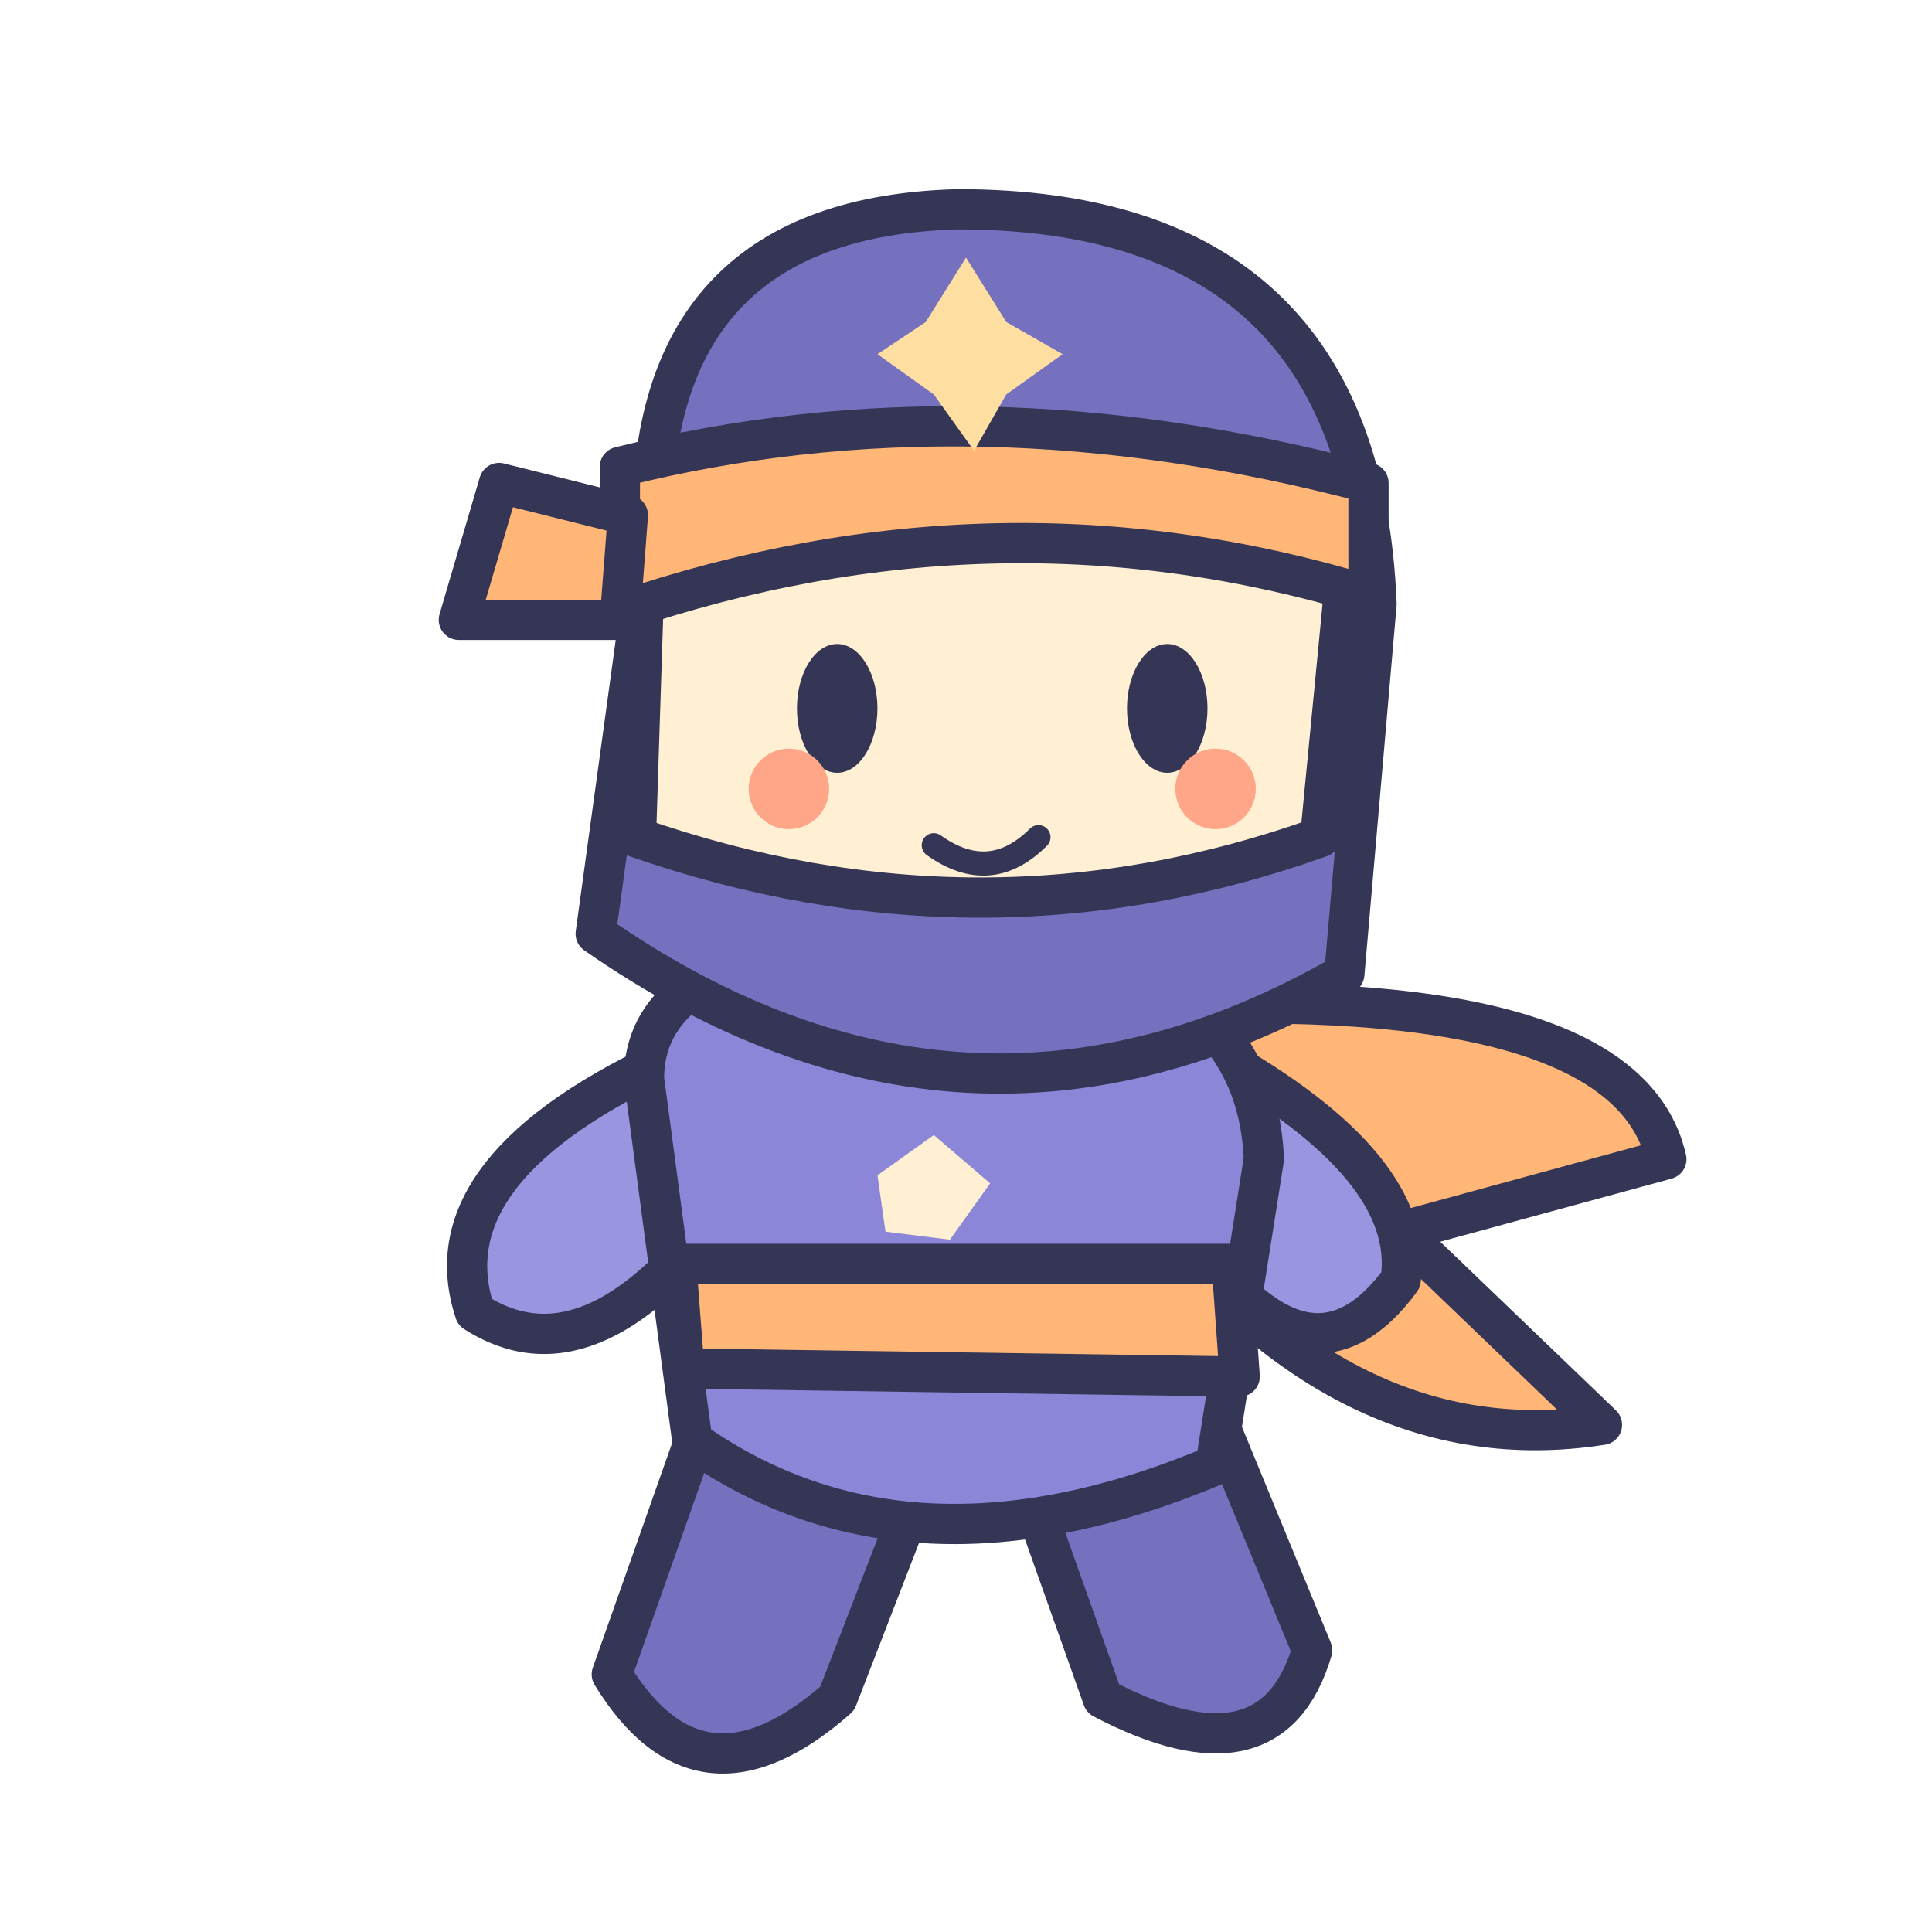
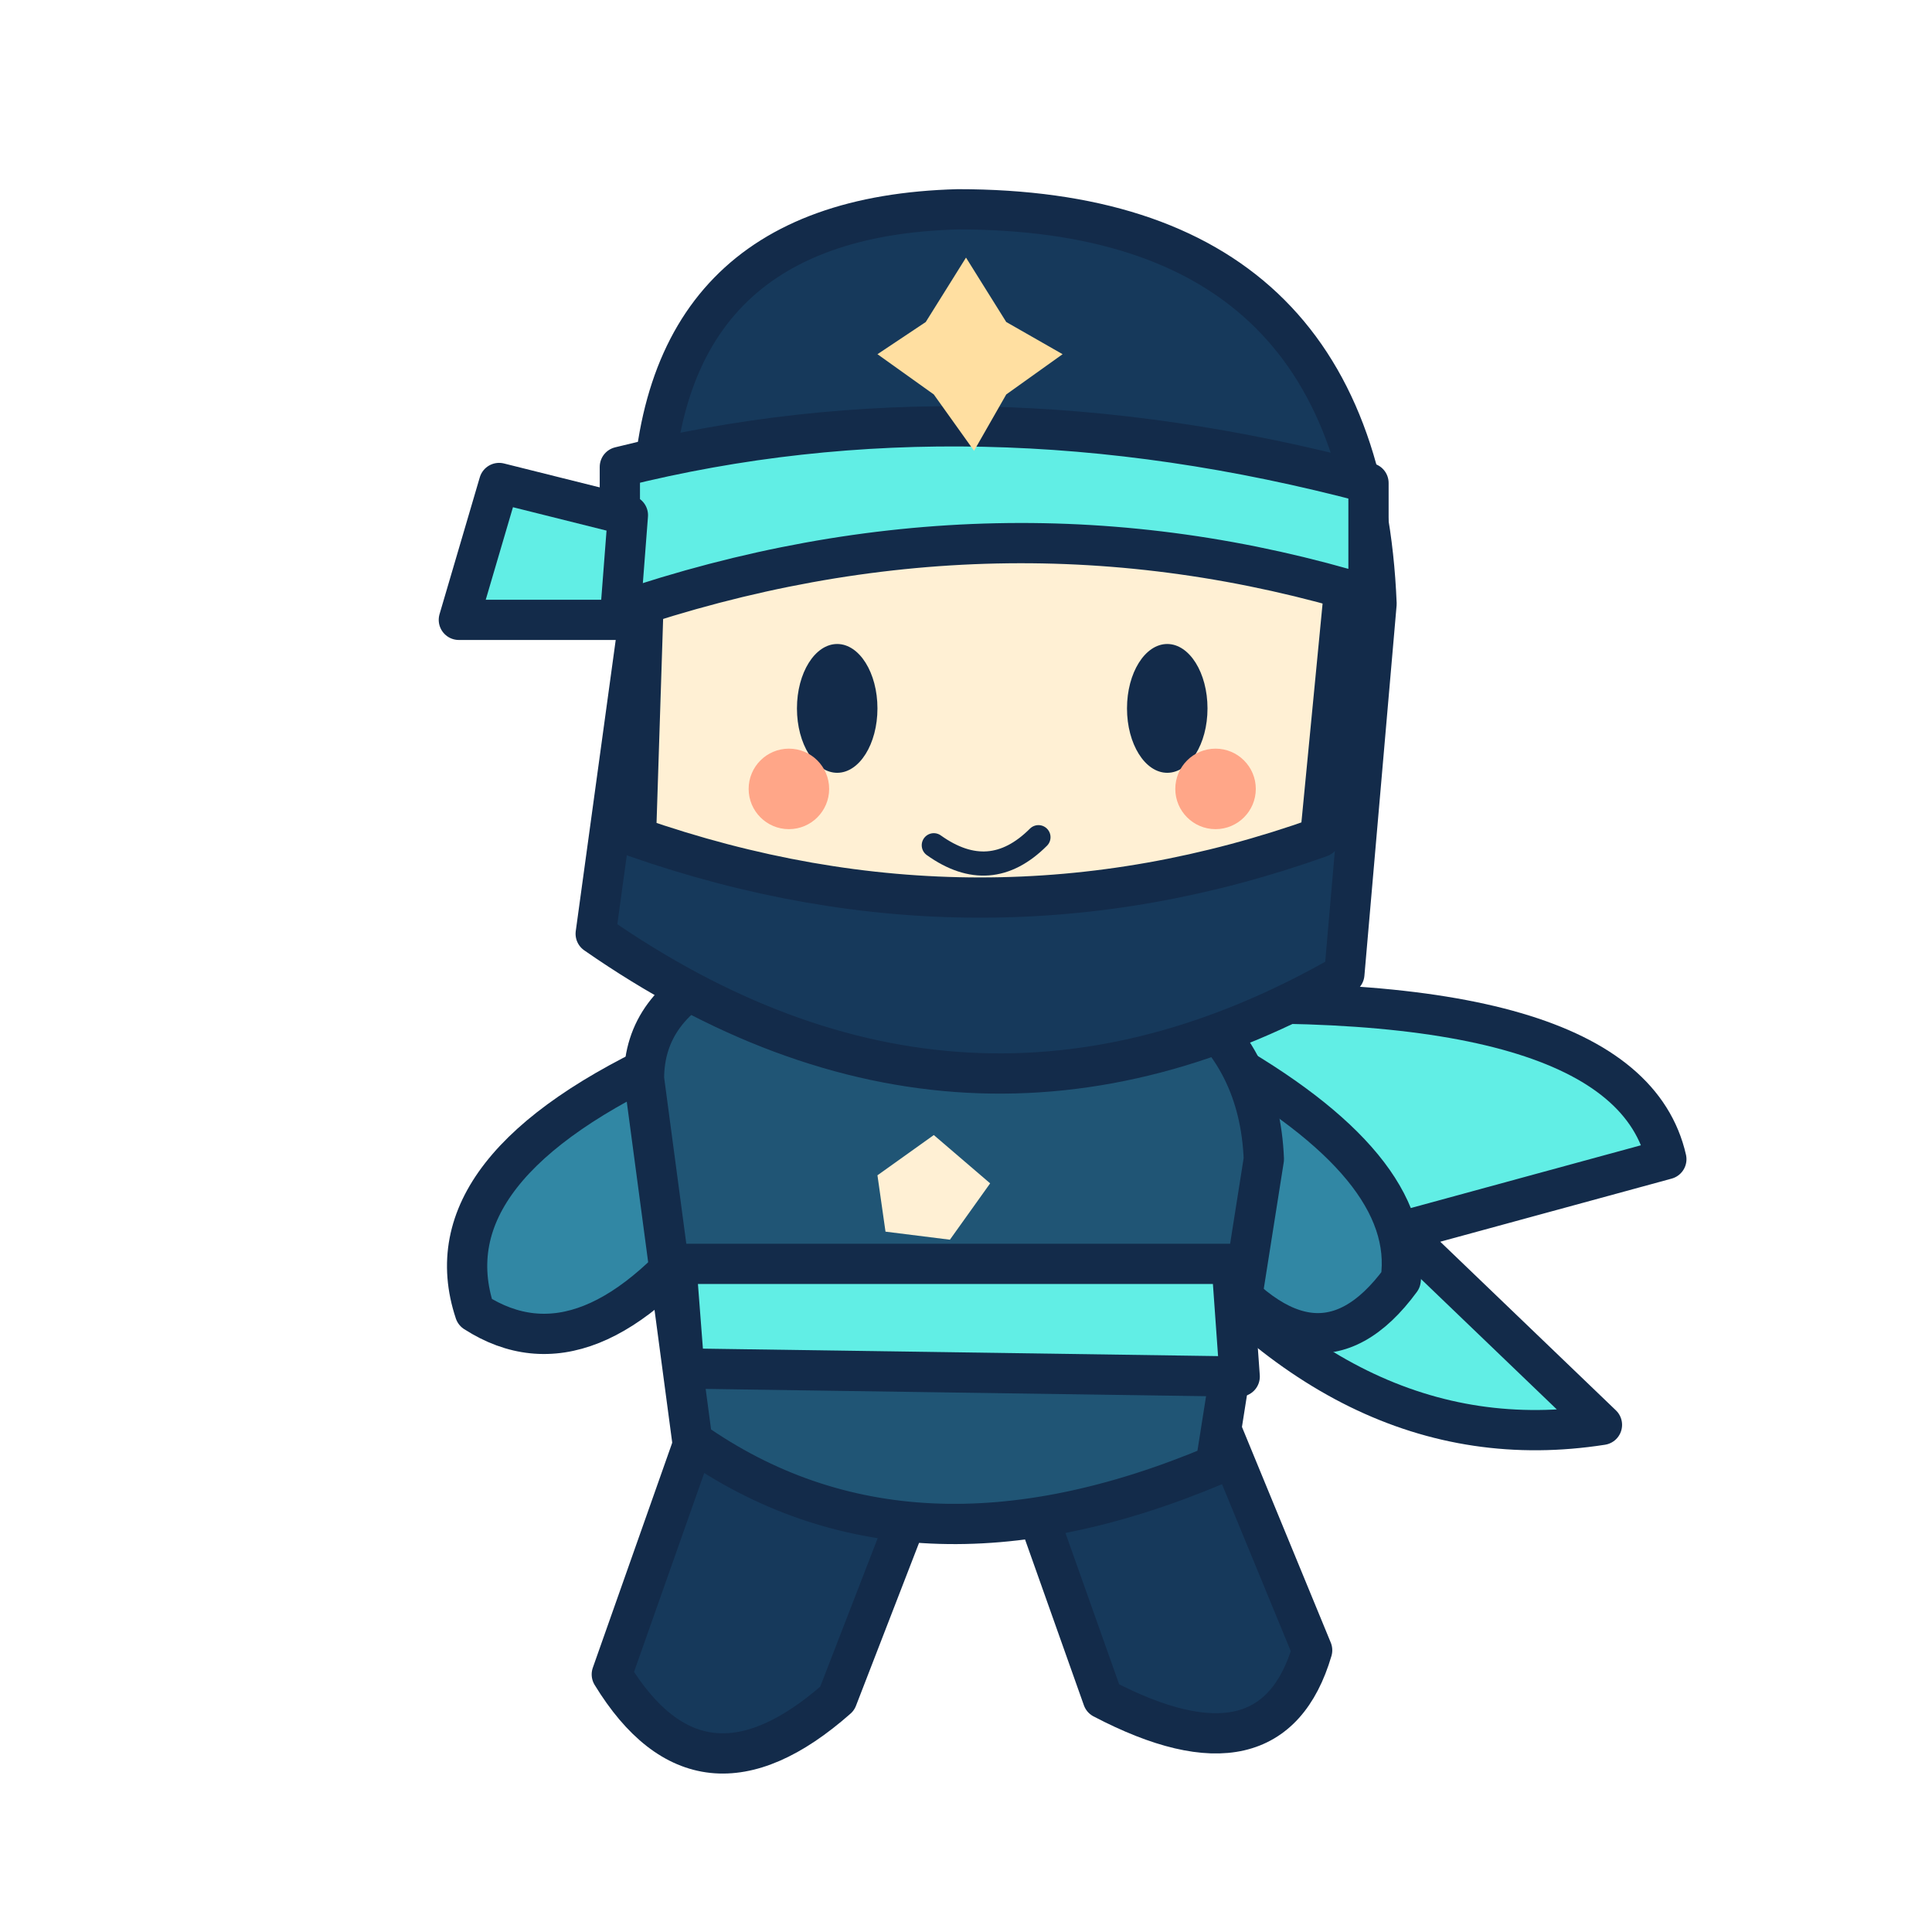
<svg xmlns="http://www.w3.org/2000/svg" viewBox="0 0 240 240">
  <style>@keyframes stride{from{transform:rotate(-24deg)}to{transform:rotate(24deg)}}.leg,.arm{transform-box:view-box;animation:stride .18s ease-in-out infinite alternate}.left-leg{transform-origin:100px 176px}.right-leg{transform-origin:139px 176px;animation-delay:-.18s}.left-arm{transform-origin:85px 137px;animation-delay:-.18s}.right-arm{transform-origin:153px 137px}@media(prefers-reduced-motion:reduce){.leg,.arm{animation:none}}</style>
-   <g stroke="#353656" stroke-width="5" stroke-linejoin="round">
-     <path d="M142 125Q202 122 207 144L174 153L199 177Q167 182 142 149" fill="#ffb677" />
-     <path class="leg left-leg" d="M88 174L76 208Q87 226 104 211L116 180" fill="#7571bf" />
-     <path class="leg right-leg" d="M126 180L137 211Q158 222 163 205L149 171" fill="#7571bf" />
-     <path class="arm left-arm" d="M84 131Q53 145 59 163Q73 172 89 151" fill="#9995e0" />
-     <path class="arm right-arm" d="M151 131Q176 145 174 159Q163 174 149 155" fill="#9995e0" />
-     <path d="M80 134Q80 116 120 116Q156 119 157 144L151 182Q113 198 86 179Z" fill="#8b86d7" />
-     <path d="M84 157L153 157L154 171L85 170Z" fill="#ffb677" />
-     <path d="M81 65Q81 27 119 26Q169 26 171 75L167 121Q120 148 74 116Z" fill="#7571bf" />
+   <g stroke="#132b4a" stroke-width="5" stroke-linejoin="round">
+     <path d="M142 125Q202 122 207 144L174 153L199 177Q167 182 142 149" fill="#61eee5" />
+     <path class="leg left-leg" d="M88 174L76 208Q87 226 104 211L116 180" fill="#16395b" />
+     <path class="leg right-leg" d="M126 180L137 211Q158 222 163 205L149 171" fill="#16395b" />
+     <path class="arm left-arm" d="M84 131Q53 145 59 163Q73 172 89 151" fill="#3187a4" />
+     <path class="arm right-arm" d="M151 131Q176 145 174 159Q163 174 149 155" fill="#3187a4" />
+     <path d="M80 134Q80 116 120 116Q156 119 157 144L151 182Q113 198 86 179Z" fill="#205575" />
+     <path d="M84 157L153 157L154 171L85 170Z" fill="#61eee5" />
+     <path d="M81 65Q81 27 119 26Q169 26 171 75L167 121Q120 148 74 116Z" fill="#16395b" />
    <path d="M80 73Q122 56 167 73L164 104Q122 119 79 104Z" fill="#fff0d4" />
-     <path d="M77 58Q121 47 170 60L170 74Q124 60 77 76Z" fill="#ffb677" />
-     <path d="M78 64L62 60L57 77L77 77Z" fill="#ffb677" />
+     <path d="M77 58Q121 47 170 60L170 74Q124 60 77 76Z" fill="#61eee5" />
+     <path d="M78 64L62 60L57 77L77 77Z" fill="#61eee5" />
  </g>
-   <ellipse cx="104" cy="88" rx="5" ry="8" fill="#353656" />
-   <ellipse cx="145" cy="88" rx="5" ry="8" fill="#353656" />
+   <ellipse cx="104" cy="88" rx="5" ry="8" fill="#132b4a" />
+   <ellipse cx="145" cy="88" rx="5" ry="8" fill="#132b4a" />
  <circle cx="98" cy="98" r="5" fill="#ffa688" />
  <circle cx="151" cy="98" r="5" fill="#ffa688" />
-   <path d="M116 105Q123 110 129 104" fill="none" stroke="#353656" stroke-width="3" stroke-linecap="round" />
+   <path d="M116 105Q123 110 129 104" fill="none" stroke="#132b4a" stroke-width="3" stroke-linecap="round" />
  <path d="M115 40L120 32L125 40L132 44L125 49L121 56L116 49L109 44Z" fill="#ffdfa1" />
  <path d="M109 146L116 141L123 147L118 154L110 153Z" fill="#fff0d4" />
</svg>
